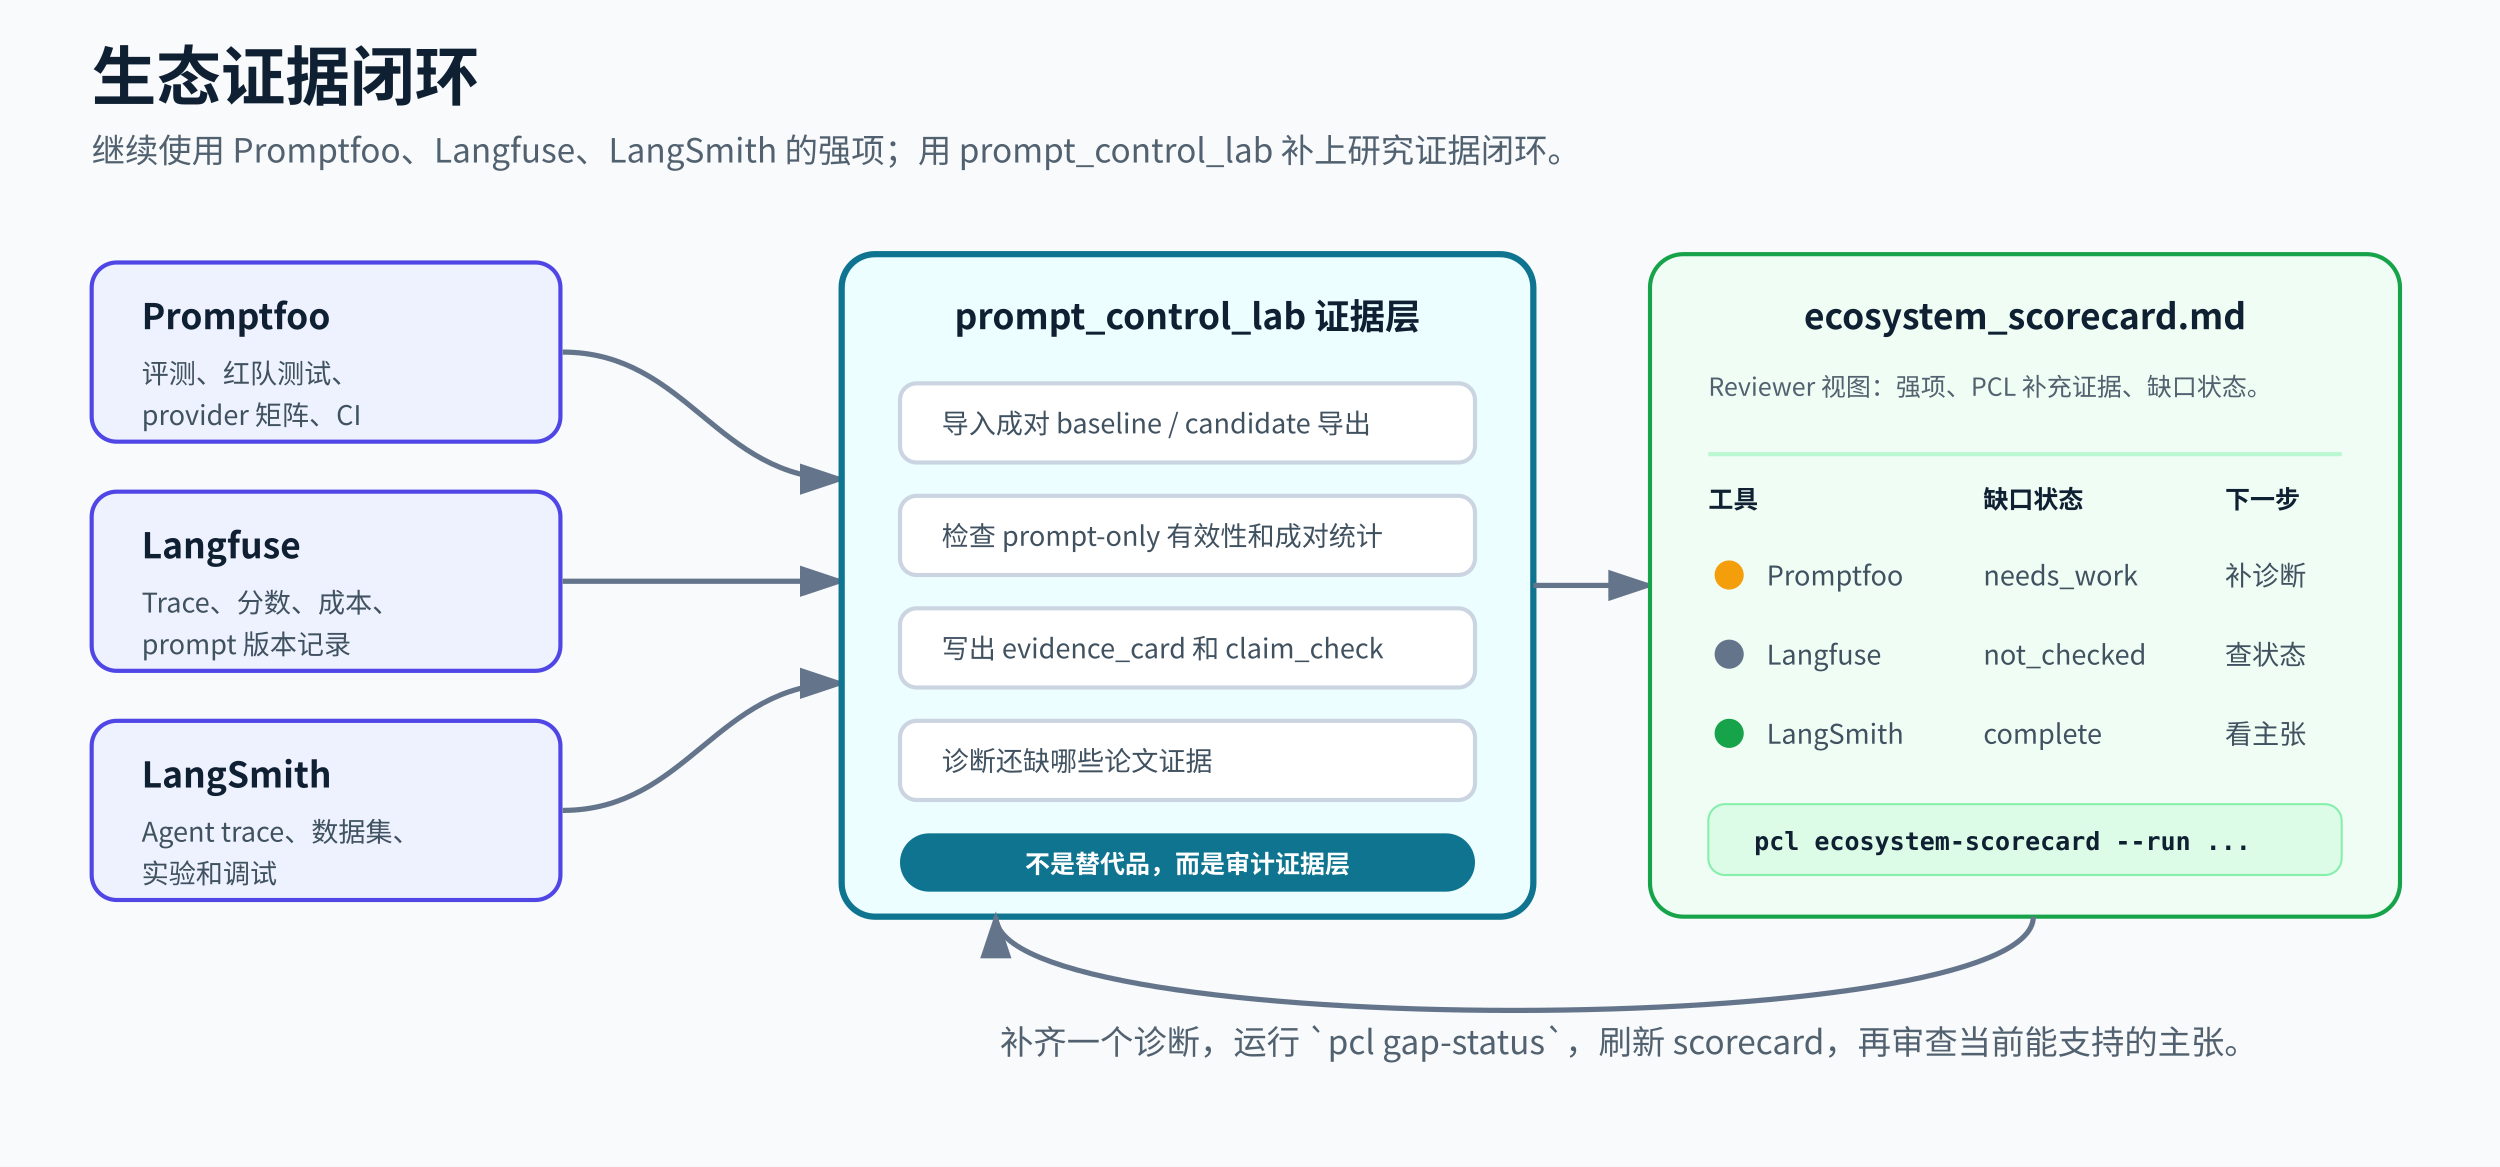
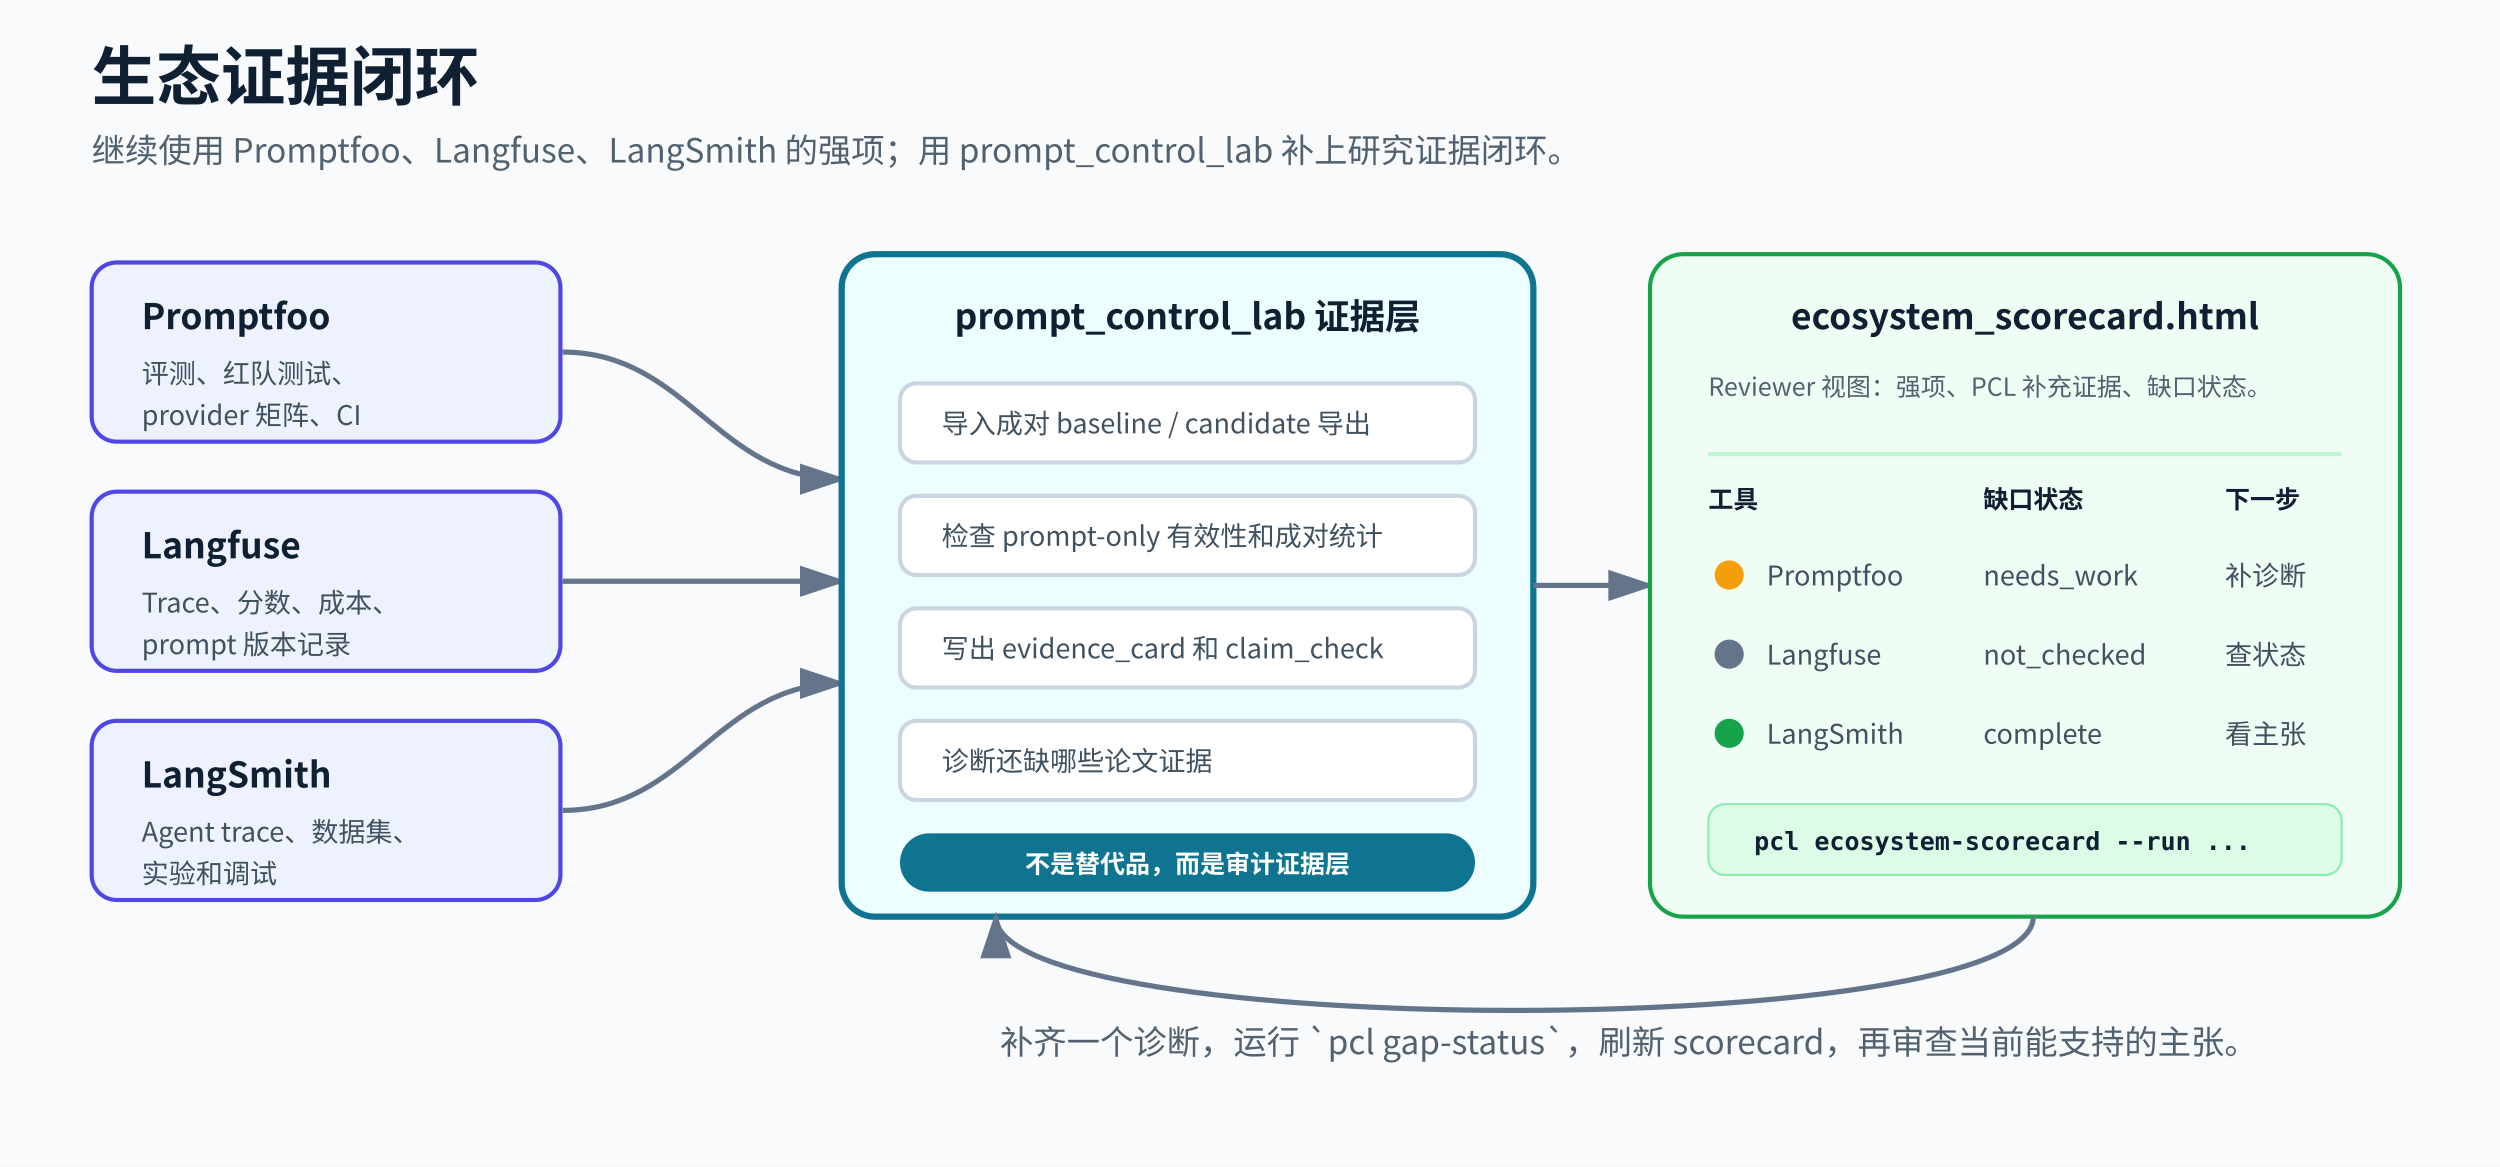
<svg xmlns="http://www.w3.org/2000/svg" width="1200" height="560" viewBox="0 0 1200 560" role="img" aria-labelledby="title desc">
  <defs>
    <style>
      .bg{fill:#f8fafc}.title{font:700 31px "Microsoft YaHei","Noto Sans CJK SC",Arial,sans-serif;fill:#102033}.sub{font:400 16px "Microsoft YaHei","Noto Sans CJK SC",Arial,sans-serif;fill:#52616f}
      .card{fill:#fff;stroke:#cbd5e1;stroke-width:2}.source{fill:#eef2ff;stroke:#4f46e5;stroke-width:2}.pcl{fill:#ecfeff;stroke:#0e7490;stroke-width:3}
      .score{fill:#f0fdf4;stroke:#16a34a;stroke-width:2}.h{font:700 17px "Microsoft YaHei","Noto Sans CJK SC",Arial,sans-serif;fill:#102033}.t{font:400 13px "Microsoft YaHei","Noto Sans CJK SC",Arial,sans-serif;fill:#405160}
      .small{font:400 12px "Microsoft YaHei","Noto Sans CJK SC",Arial,sans-serif;fill:#52616f}.mono{font:700 12px Consolas,"Microsoft YaHei",monospace;fill:#102033}.pillText{font:700 12px "Microsoft YaHei","Noto Sans CJK SC",Arial,sans-serif;fill:#fff}
      .ok{fill:#16a34a}.warn{fill:#f59e0b}.neutral{fill:#64748b}.arrow{stroke:#64748b;stroke-width:2.5;fill:none;marker-end:url(#arrow)}
    </style>
    <marker id="arrow" markerWidth="10" markerHeight="10" refX="8" refY="3" orient="auto">
      <path d="M0,0 L0,6 L9,3 z" fill="#64748b" />
    </marker>
  </defs>
  <rect class="bg" width="1200" height="560" />
  <text x="44" y="48" class="title">生态证据闭环</text>
  <text x="44" y="78" class="sub">继续使用 Promptfoo、Langfuse、LangSmith 的强项；用 prompt_control_lab 补上研究证据闭环。</text>
  <rect x="44" y="126" width="225" height="86" rx="12" class="source" />
  <text x="68" y="158" class="h">Promptfoo</text>
  <text x="68" y="184" class="t">评测、红队测试、</text>
  <text x="68" y="204" class="t">provider 矩阵、CI</text>
  <rect x="44" y="236" width="225" height="86" rx="12" class="source" />
  <text x="68" y="268" class="h">Langfuse</text>
  <text x="68" y="294" class="t">Trace、分数、成本、</text>
  <text x="68" y="314" class="t">prompt 版本记录</text>
  <rect x="44" y="346" width="225" height="86" rx="12" class="source" />
  <text x="68" y="378" class="h">LangSmith</text>
  <text x="68" y="404" class="t">Agent trace、数据集、</text>
  <text x="68" y="424" class="t">实验和调试</text>
  <path d="M270 169 C330 169 344 230 404 230" class="arrow" />
  <path d="M270 279 H404" class="arrow" />
  <path d="M270 389 C330 389 344 328 404 328" class="arrow" />
  <rect x="404" y="122" width="332" height="318" rx="16" class="pcl" />
  <text x="570" y="158" text-anchor="middle" class="h">prompt_control_lab 证据层</text>
  <rect x="432" y="184" width="276" height="38" rx="8" class="card" />
  <text x="452" y="208" class="t">导入成对 baseline / candidate 导出</text>
  <rect x="432" y="238" width="276" height="38" rx="8" class="card" />
  <text x="452" y="262" class="t">检查 prompt-only 有效性和成对统计</text>
  <rect x="432" y="292" width="276" height="38" rx="8" class="card" />
  <text x="452" y="316" class="t">写出 evidence_card 和 claim_check</text>
  <rect x="432" y="346" width="276" height="38" rx="8" class="card" />
  <text x="452" y="370" class="t">诊断还缺哪些论文证据</text>
  <rect x="432" y="400" width="276" height="28" rx="14" fill="#0e7490" />
  <text x="570" y="419" text-anchor="middle" class="pillText">不是替代品，而是审计证据层</text>
  <path d="M736 281 H792" class="arrow" />
  <rect x="792" y="122" width="360" height="318" rx="16" class="score" />
-   <text x="972" y="158" text-anchor="middle" class="h">ecosystem_scorecard.md</text>
+   <text x="972" y="158" text-anchor="middle" class="h">ecosystem_scorecard.html</text>
  <text x="820" y="190" class="small">Reviewer 视图：强项、PCL 补充证据、缺口状态。</text>
  <line x1="820" y1="218" x2="1124" y2="218" stroke="#bbf7d0" stroke-width="2" />
  <text x="820" y="244" class="mono">工具</text>
  <text x="952" y="244" class="mono">缺口状态</text>
  <text x="1068" y="244" class="mono">下一步</text>
  <circle cx="830" cy="276" r="7" class="warn" />
  <text x="848" y="281" class="t">Promptfoo</text>
  <text x="952" y="281" class="t">needs_work</text>
  <text x="1068" y="281" class="t">补诊断</text>
  <circle cx="830" cy="314" r="7" class="neutral" />
  <text x="848" y="319" class="t">Langfuse</text>
  <text x="952" y="319" class="t">not_checked</text>
  <text x="1068" y="319" class="t">查状态</text>
  <circle cx="830" cy="352" r="7" class="ok" />
  <text x="848" y="357" class="t">LangSmith</text>
  <text x="952" y="357" class="t">complete</text>
  <text x="1068" y="357" class="t">看主张</text>
  <rect x="820" y="386" width="304" height="34" rx="8" fill="#dcfce7" stroke="#86efac" />
  <text x="842" y="408" class="mono">pcl ecosystem-scorecard --run ...</text>
  <path d="M976 440 C976 500 478 500 478 440" class="arrow" />
  <text x="480" y="506" class="sub">补齐一个诊断，运行 `pcl gap-status`，刷新 scorecard，再审查当前能支持的主张。</text>
</svg>
